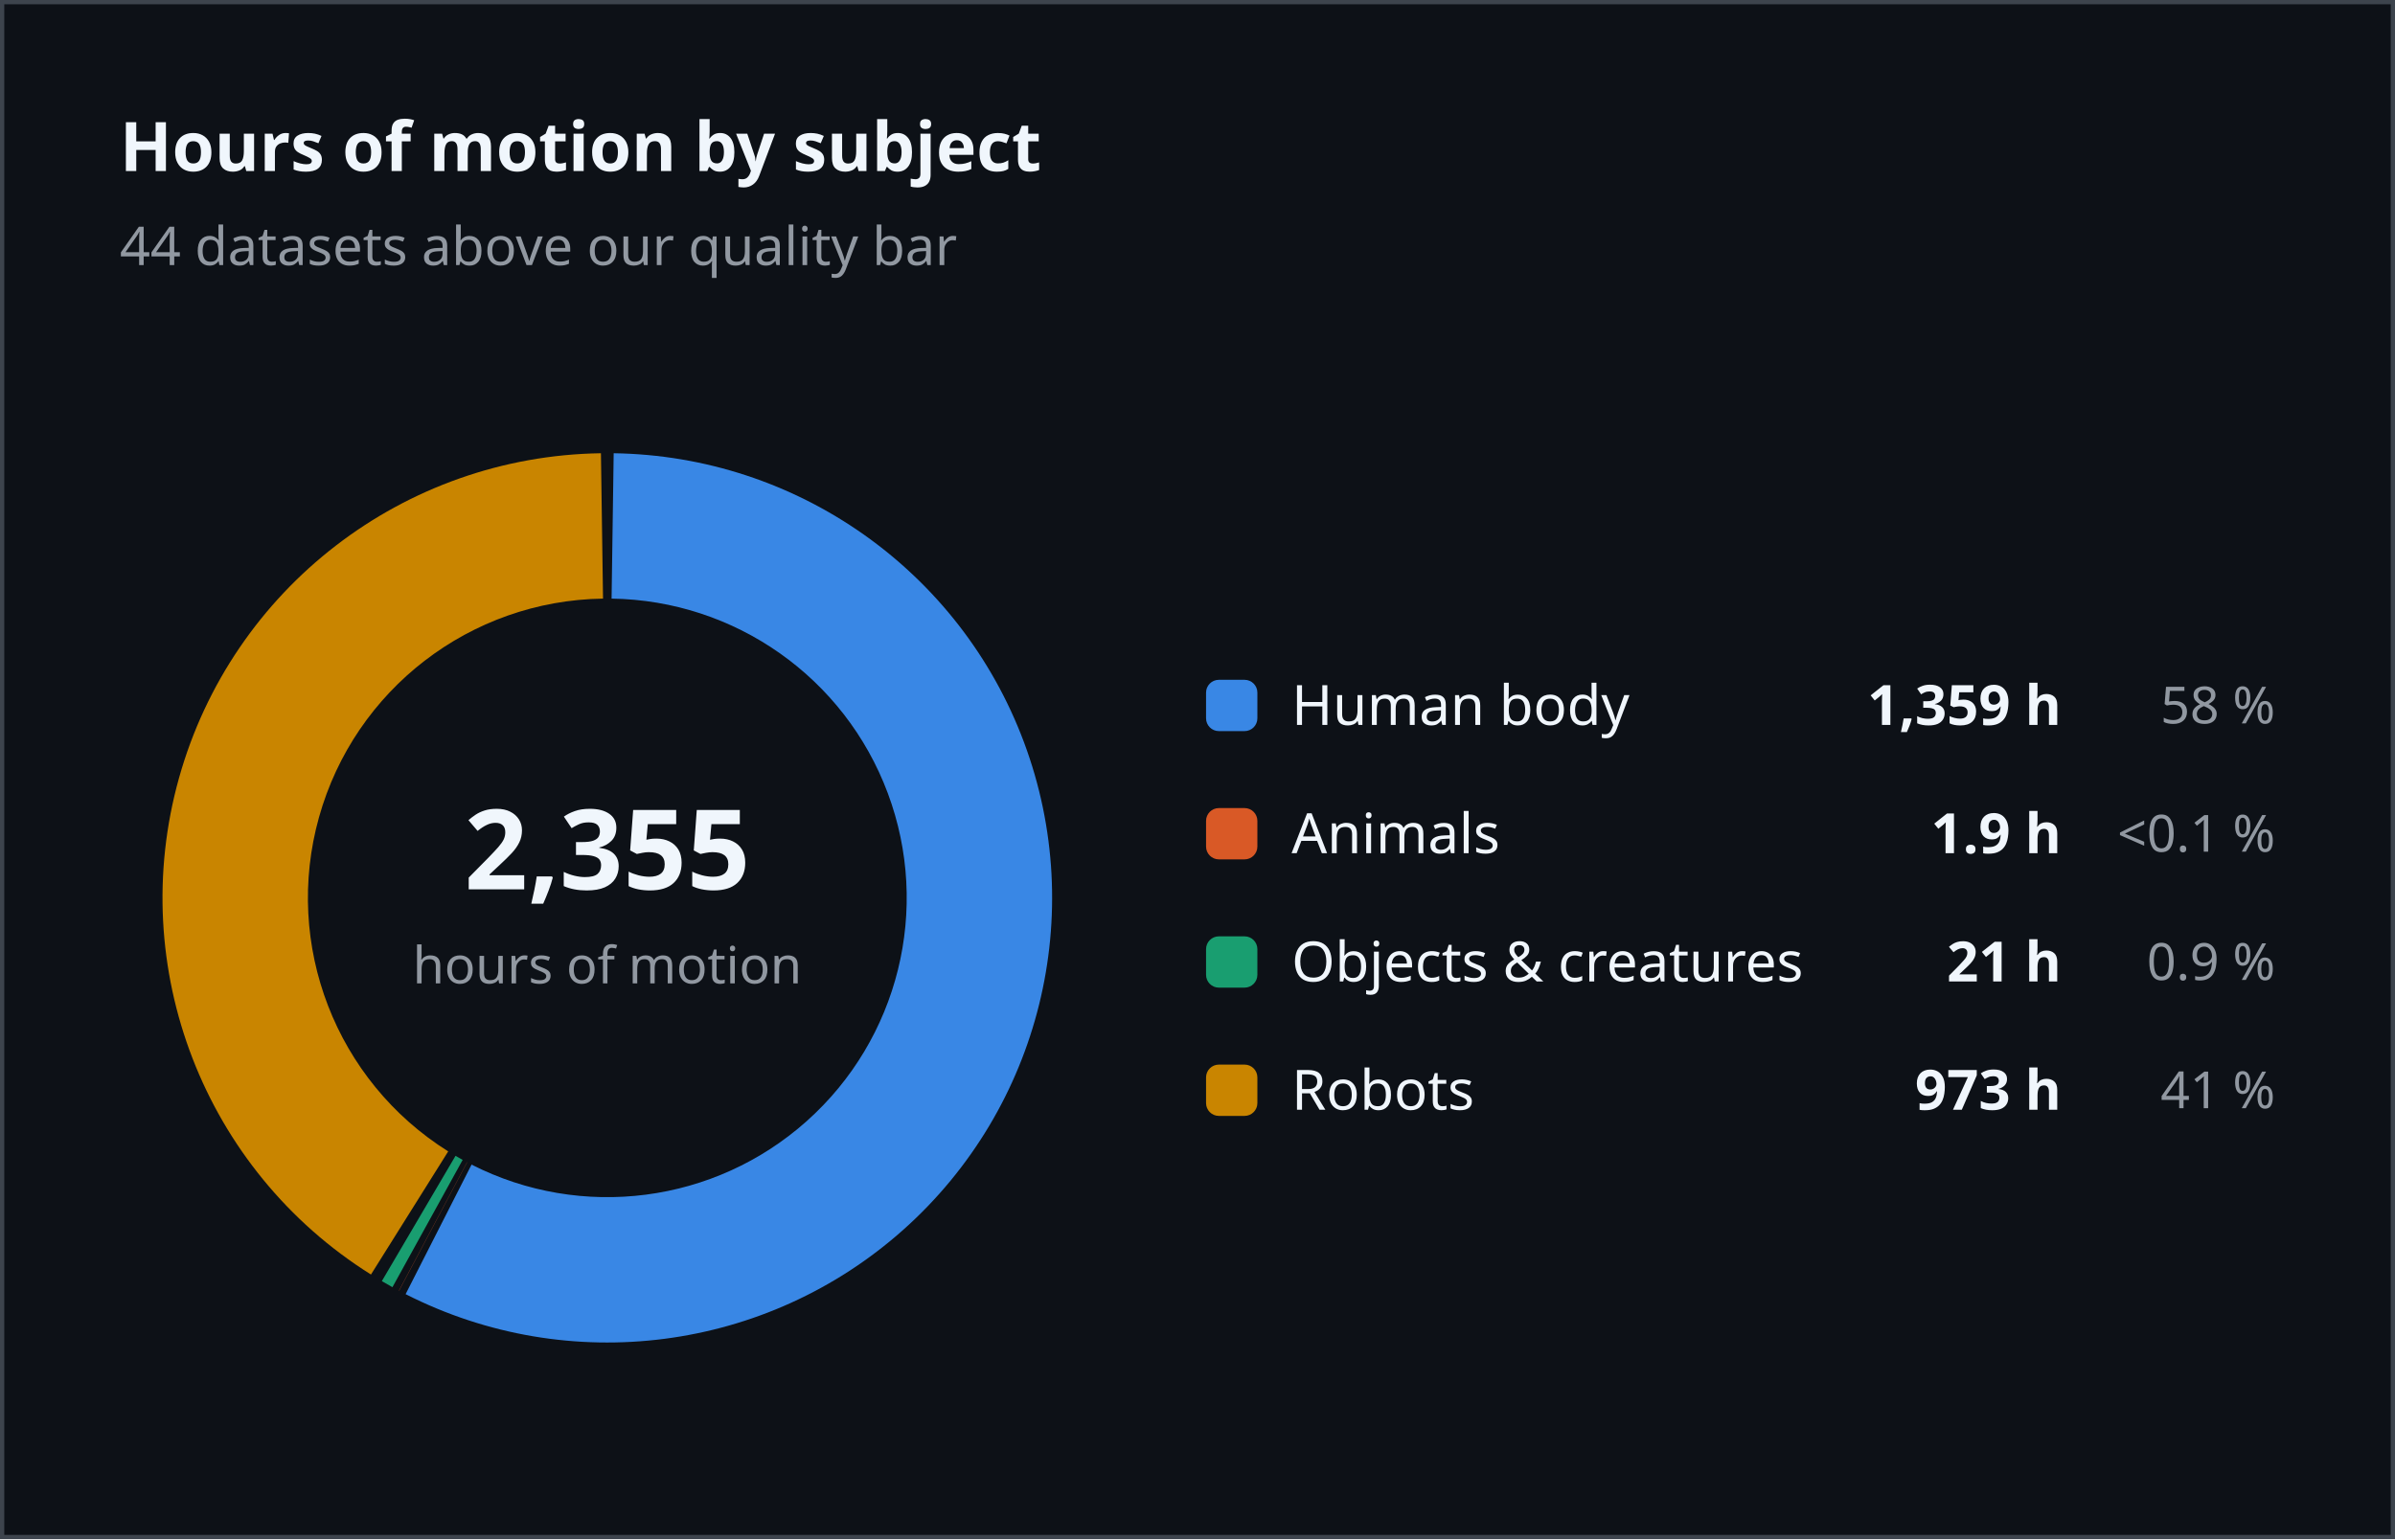
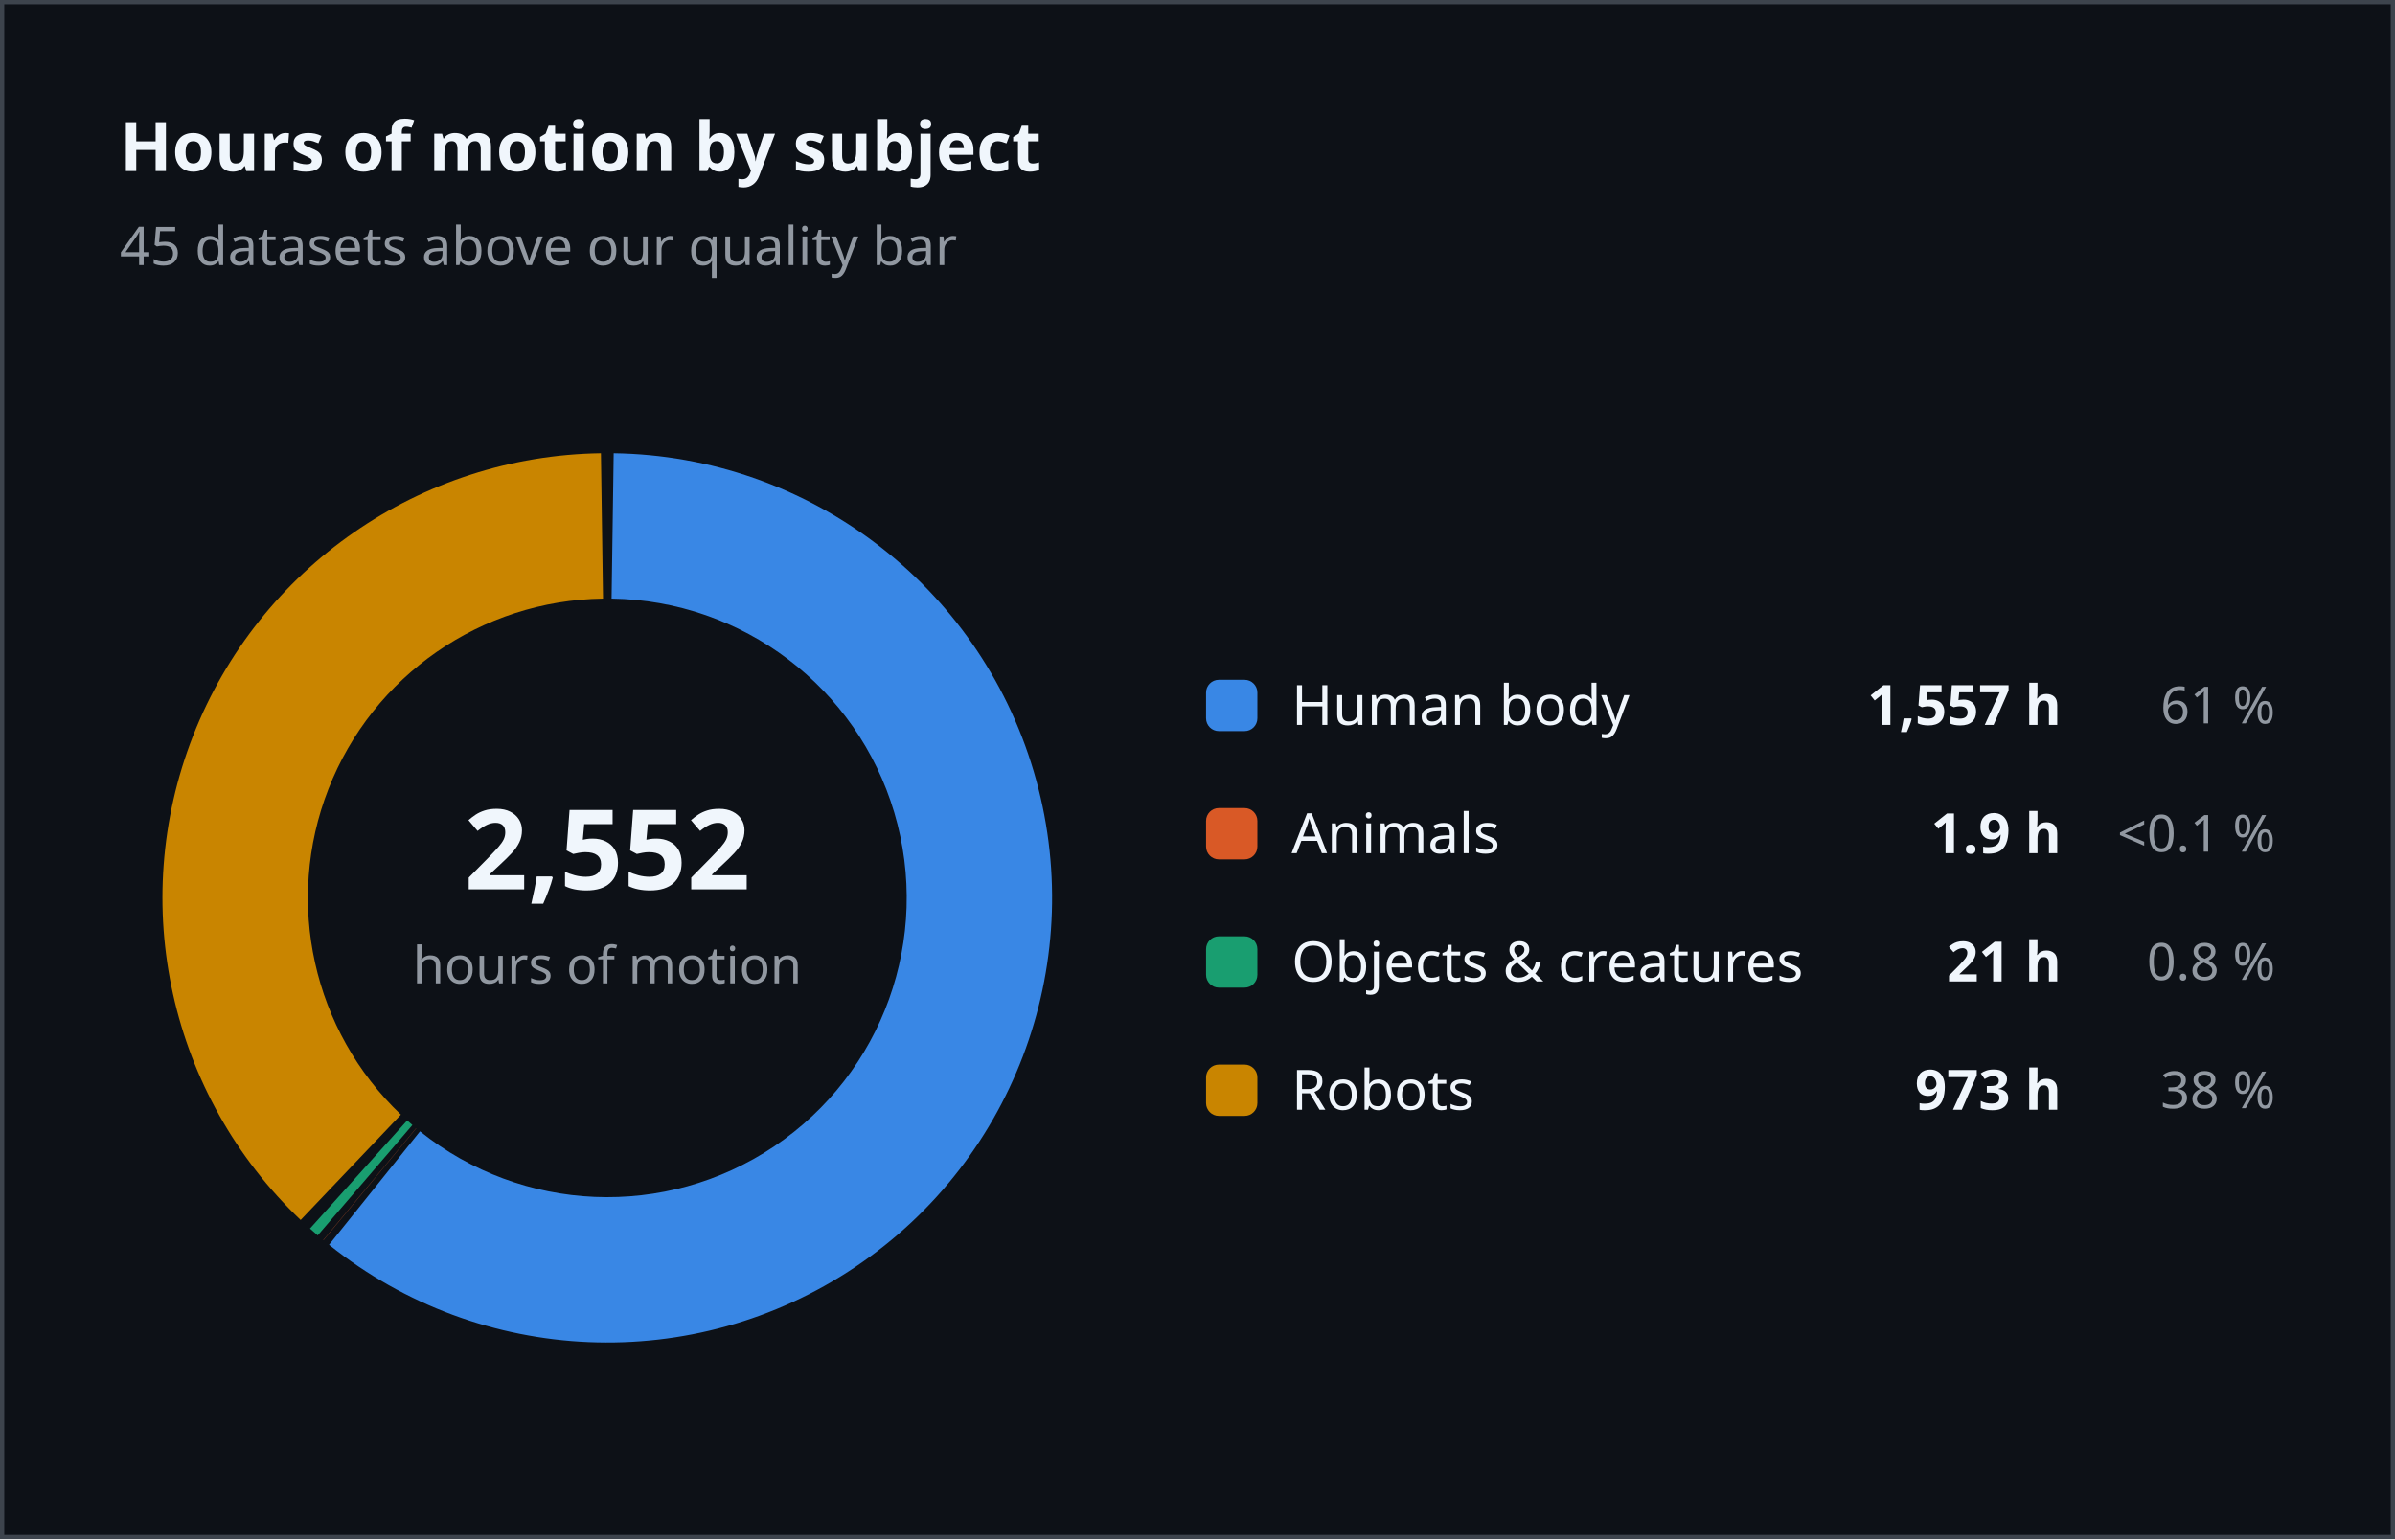
<svg xmlns="http://www.w3.org/2000/svg" width="560" height="360" viewBox="0 0 560 360" role="img" aria-label="Hours of motion by subject" font-family="-apple-system, BlinkMacSystemFont, 'Segoe UI', 'Noto Sans', Helvetica, Arial, sans-serif">
  <rect x="0.5" y="0.5" width="559" height="359" fill="#0d1117" stroke="#3d444d" />
  <text x="28" y="40" font-size="16" font-weight="600" fill="#f0f6fc">Hours of motion by subject</text>
-   <text x="28" y="62" font-size="12.5" fill="#9198a1">44 datasets above our quality bar</text>
-   <path d="M143.49,106.01 A104,104 0 1 1 94.84,302.69 L110.26,272.39 A70,70 0 1 0 143.00,140.01 Z" fill="#3987e5" />
-   <path d="M93.31,301.90 A104,104 0 0 1 93.27,301.88 L109.20,271.84 A70,70 0 0 0 109.23,271.86 Z" fill="#d95926" />
-   <path d="M91.76,301.06 A104,104 0 0 1 89.28,299.64 L106.51,270.34 A70,70 0 0 0 108.18,271.29 Z" fill="#199e70" />
-   <path d="M86.74,298.10 A104,104 0 0 1 140.51,106.01 L141.00,140.01 A70,70 0 0 0 104.80,269.30 Z" fill="#c98500" />
-   <text x="142" y="208" text-anchor="middle" font-size="26" font-weight="600" fill="#f0f6fc">2,355</text>
+   <text x="28" y="62" font-size="12.5" fill="#9198a1">45 datasets above our quality bar</text>
+   <path d="M143.49,106.01 A104,104 0 1 1 76.94,291.14 L98.21,264.61 A70,70 0 1 0 143.00,140.01 Z" fill="#3987e5" />
+   <path d="M75.63,290.07 A104,104 0 0 1 75.59,290.04 L97.30,263.87 A70,70 0 0 0 97.33,263.89 Z" fill="#d95926" />
+   <path d="M74.29,288.94 A104,104 0 0 1 72.48,287.35 L95.21,262.06 A70,70 0 0 0 96.43,263.13 Z" fill="#199e70" />
+   <path d="M70.30,285.34 A104,104 0 0 1 140.51,106.01 L141.00,140.01 A70,70 0 0 0 93.74,260.71 Z" fill="#c98500" />
+   <text x="142" y="208" text-anchor="middle" font-size="26" font-weight="600" fill="#f0f6fc">2,552</text>
  <text x="142" y="230" text-anchor="middle" font-size="12" fill="#9198a1">hours of motion</text>
  <rect x="282" y="159.0" width="12" height="12" rx="3" fill="#3987e5" />
  <text x="302" y="165.0" dy="0.35em" font-size="13" fill="#f0f6fc">Human body</text>
-   <text x="482" y="165.0" dy="0.35em" text-anchor="end" font-size="13" font-weight="600" fill="#f0f6fc">1,359 h</text>
-   <text x="532" y="165.0" dy="0.35em" text-anchor="end" font-size="12" fill="#9198a1">58 %</text>
+   <text x="482" y="165.0" dy="0.35em" text-anchor="end" font-size="13" font-weight="600" fill="#f0f6fc">1,557 h</text>
+   <text x="532" y="165.0" dy="0.35em" text-anchor="end" font-size="12" fill="#9198a1">61 %</text>
  <rect x="282" y="189.0" width="12" height="12" rx="3" fill="#d95926" />
  <text x="302" y="195.0" dy="0.35em" font-size="13" fill="#f0f6fc">Animals</text>
  <text x="482" y="195.0" dy="0.35em" text-anchor="end" font-size="13" font-weight="600" fill="#f0f6fc">1.9 h</text>
  <text x="532" y="195.0" dy="0.35em" text-anchor="end" font-size="12" fill="#9198a1">&lt;0.1 %</text>
  <rect x="282" y="219.0" width="12" height="12" rx="3" fill="#199e70" />
  <text x="302" y="225.0" dy="0.35em" font-size="13" fill="#f0f6fc">Objects &amp; creatures</text>
  <text x="482" y="225.0" dy="0.35em" text-anchor="end" font-size="13" font-weight="600" fill="#f0f6fc">21 h</text>
-   <text x="532" y="225.0" dy="0.35em" text-anchor="end" font-size="12" fill="#9198a1">0.9 %</text>
+   <text x="532" y="225.0" dy="0.35em" text-anchor="end" font-size="12" fill="#9198a1">0.8 %</text>
  <rect x="282" y="249.0" width="12" height="12" rx="3" fill="#c98500" />
  <text x="302" y="255.0" dy="0.35em" font-size="13" fill="#f0f6fc">Robots</text>
  <text x="482" y="255.0" dy="0.35em" text-anchor="end" font-size="13" font-weight="600" fill="#f0f6fc">973 h</text>
-   <text x="532" y="255.0" dy="0.35em" text-anchor="end" font-size="12" fill="#9198a1">41 %</text>
+   <text x="532" y="255.0" dy="0.35em" text-anchor="end" font-size="12" fill="#9198a1">38 %</text>
</svg>
